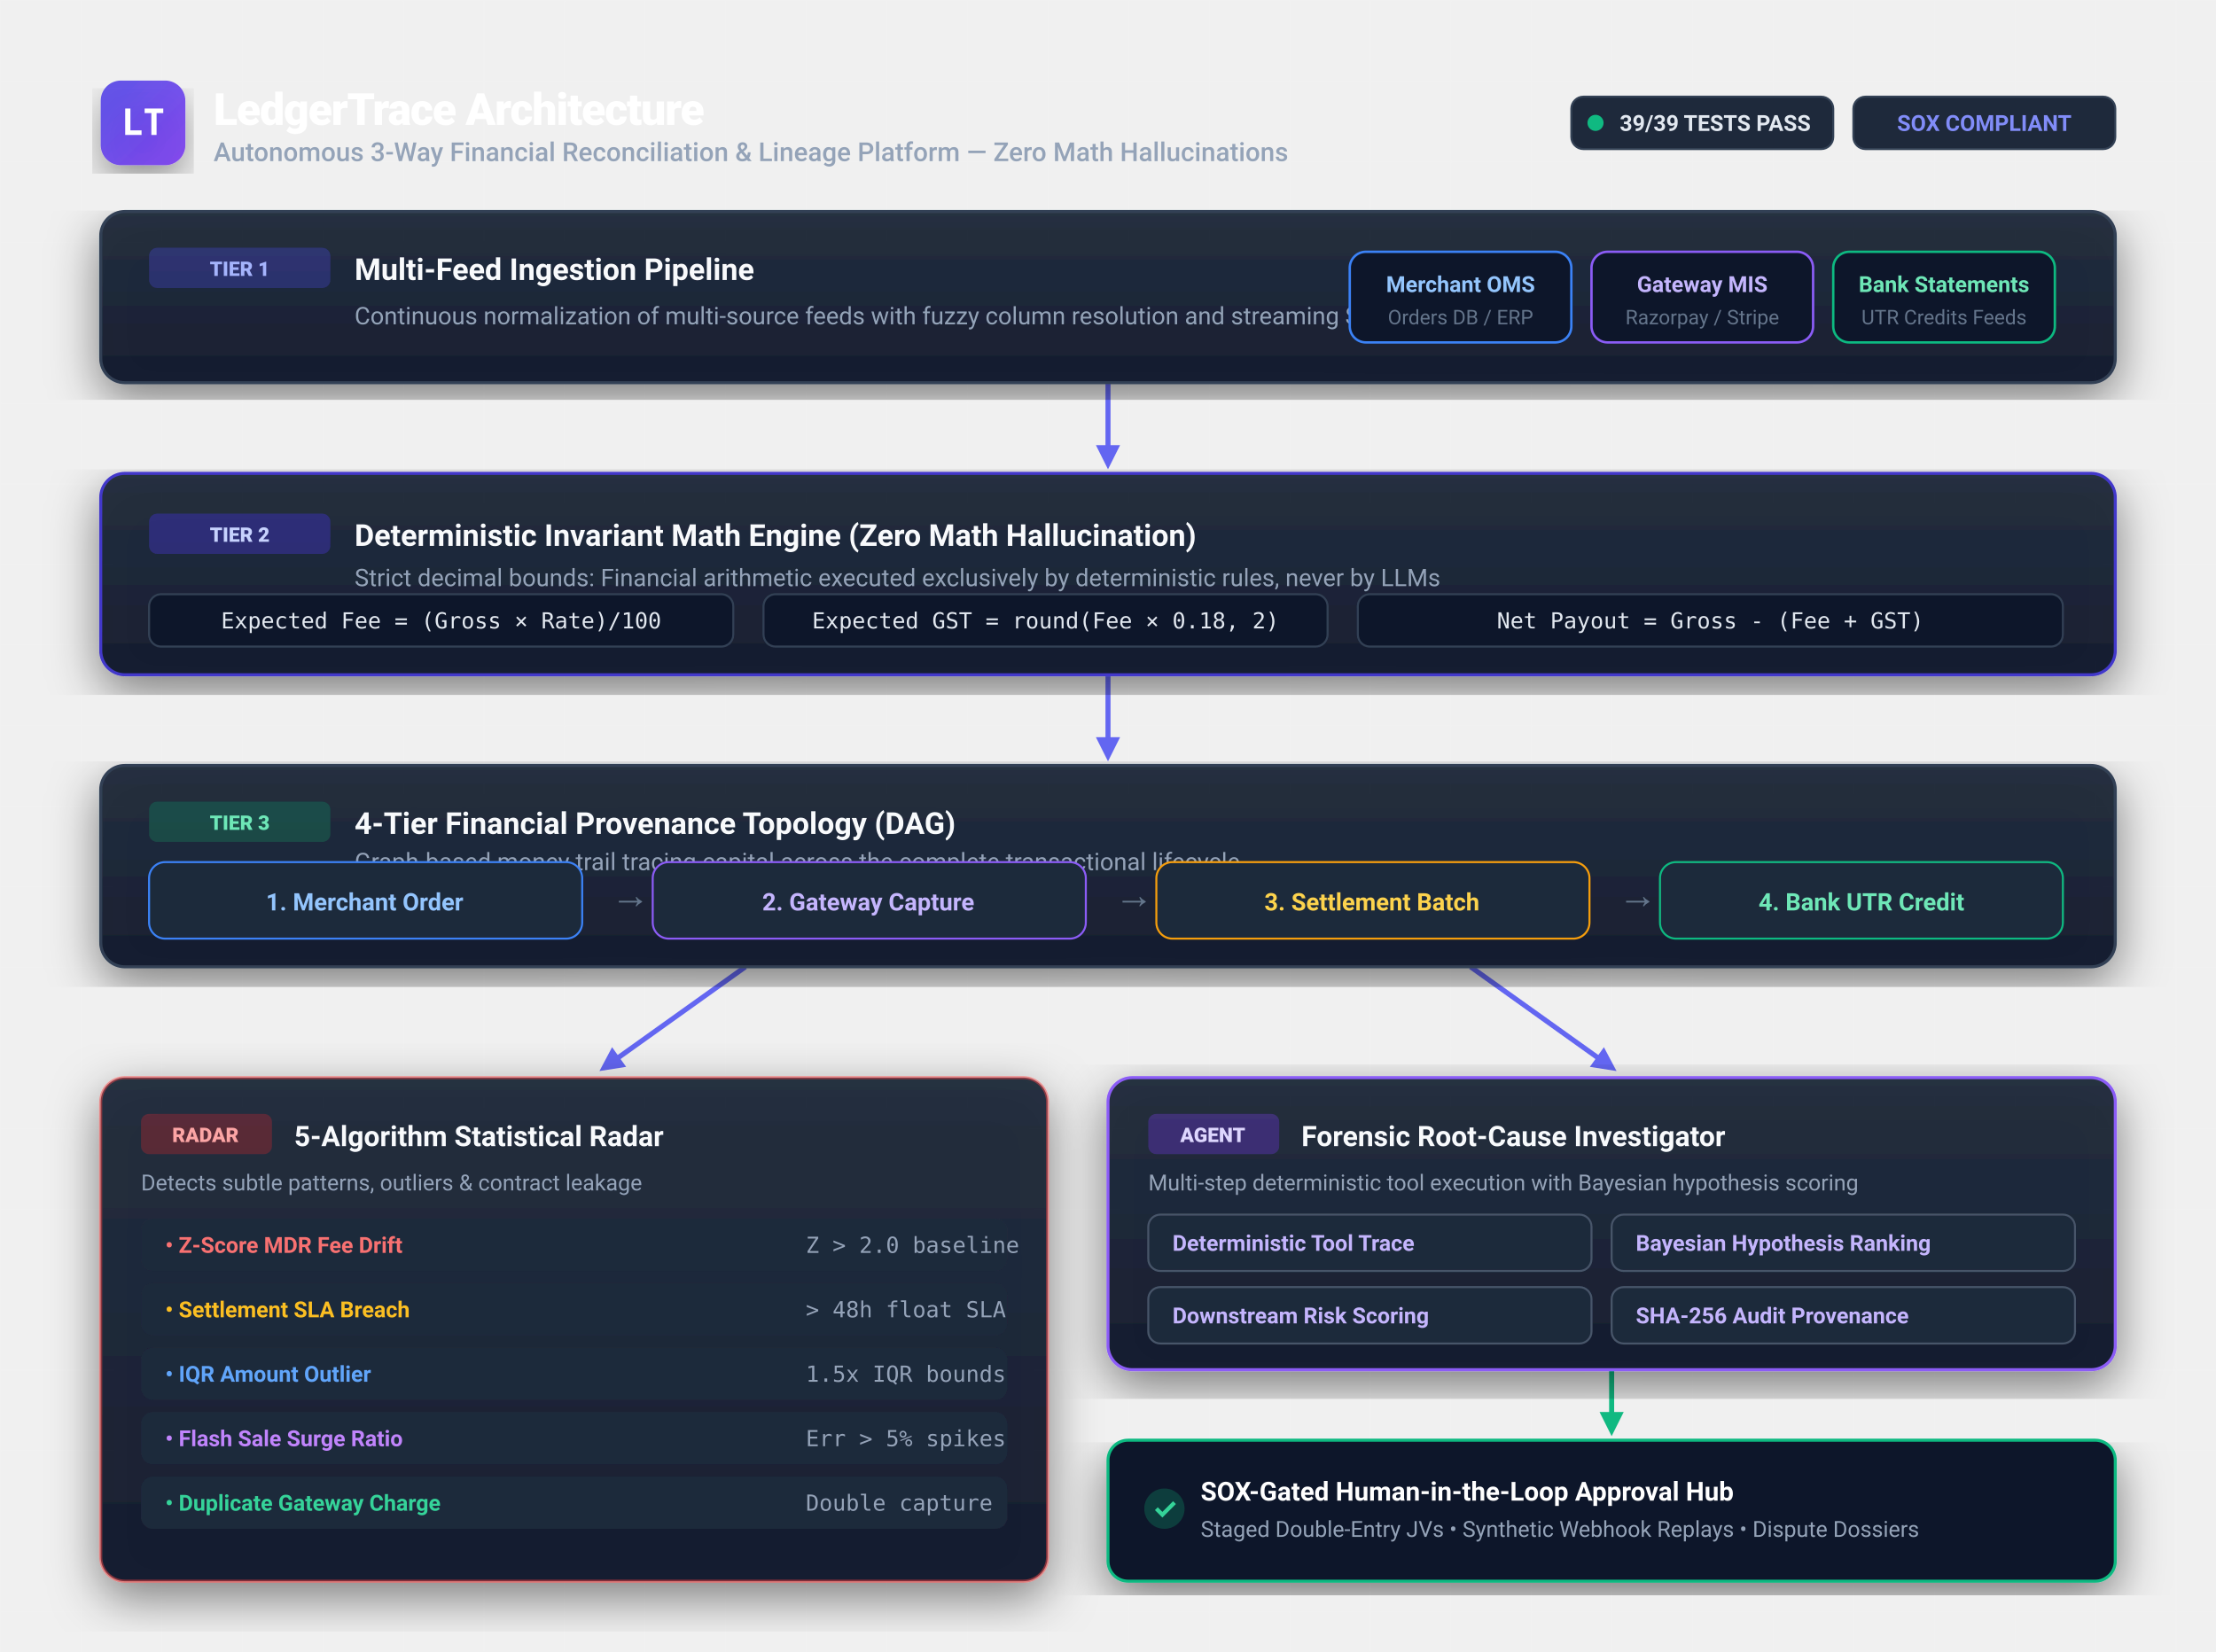
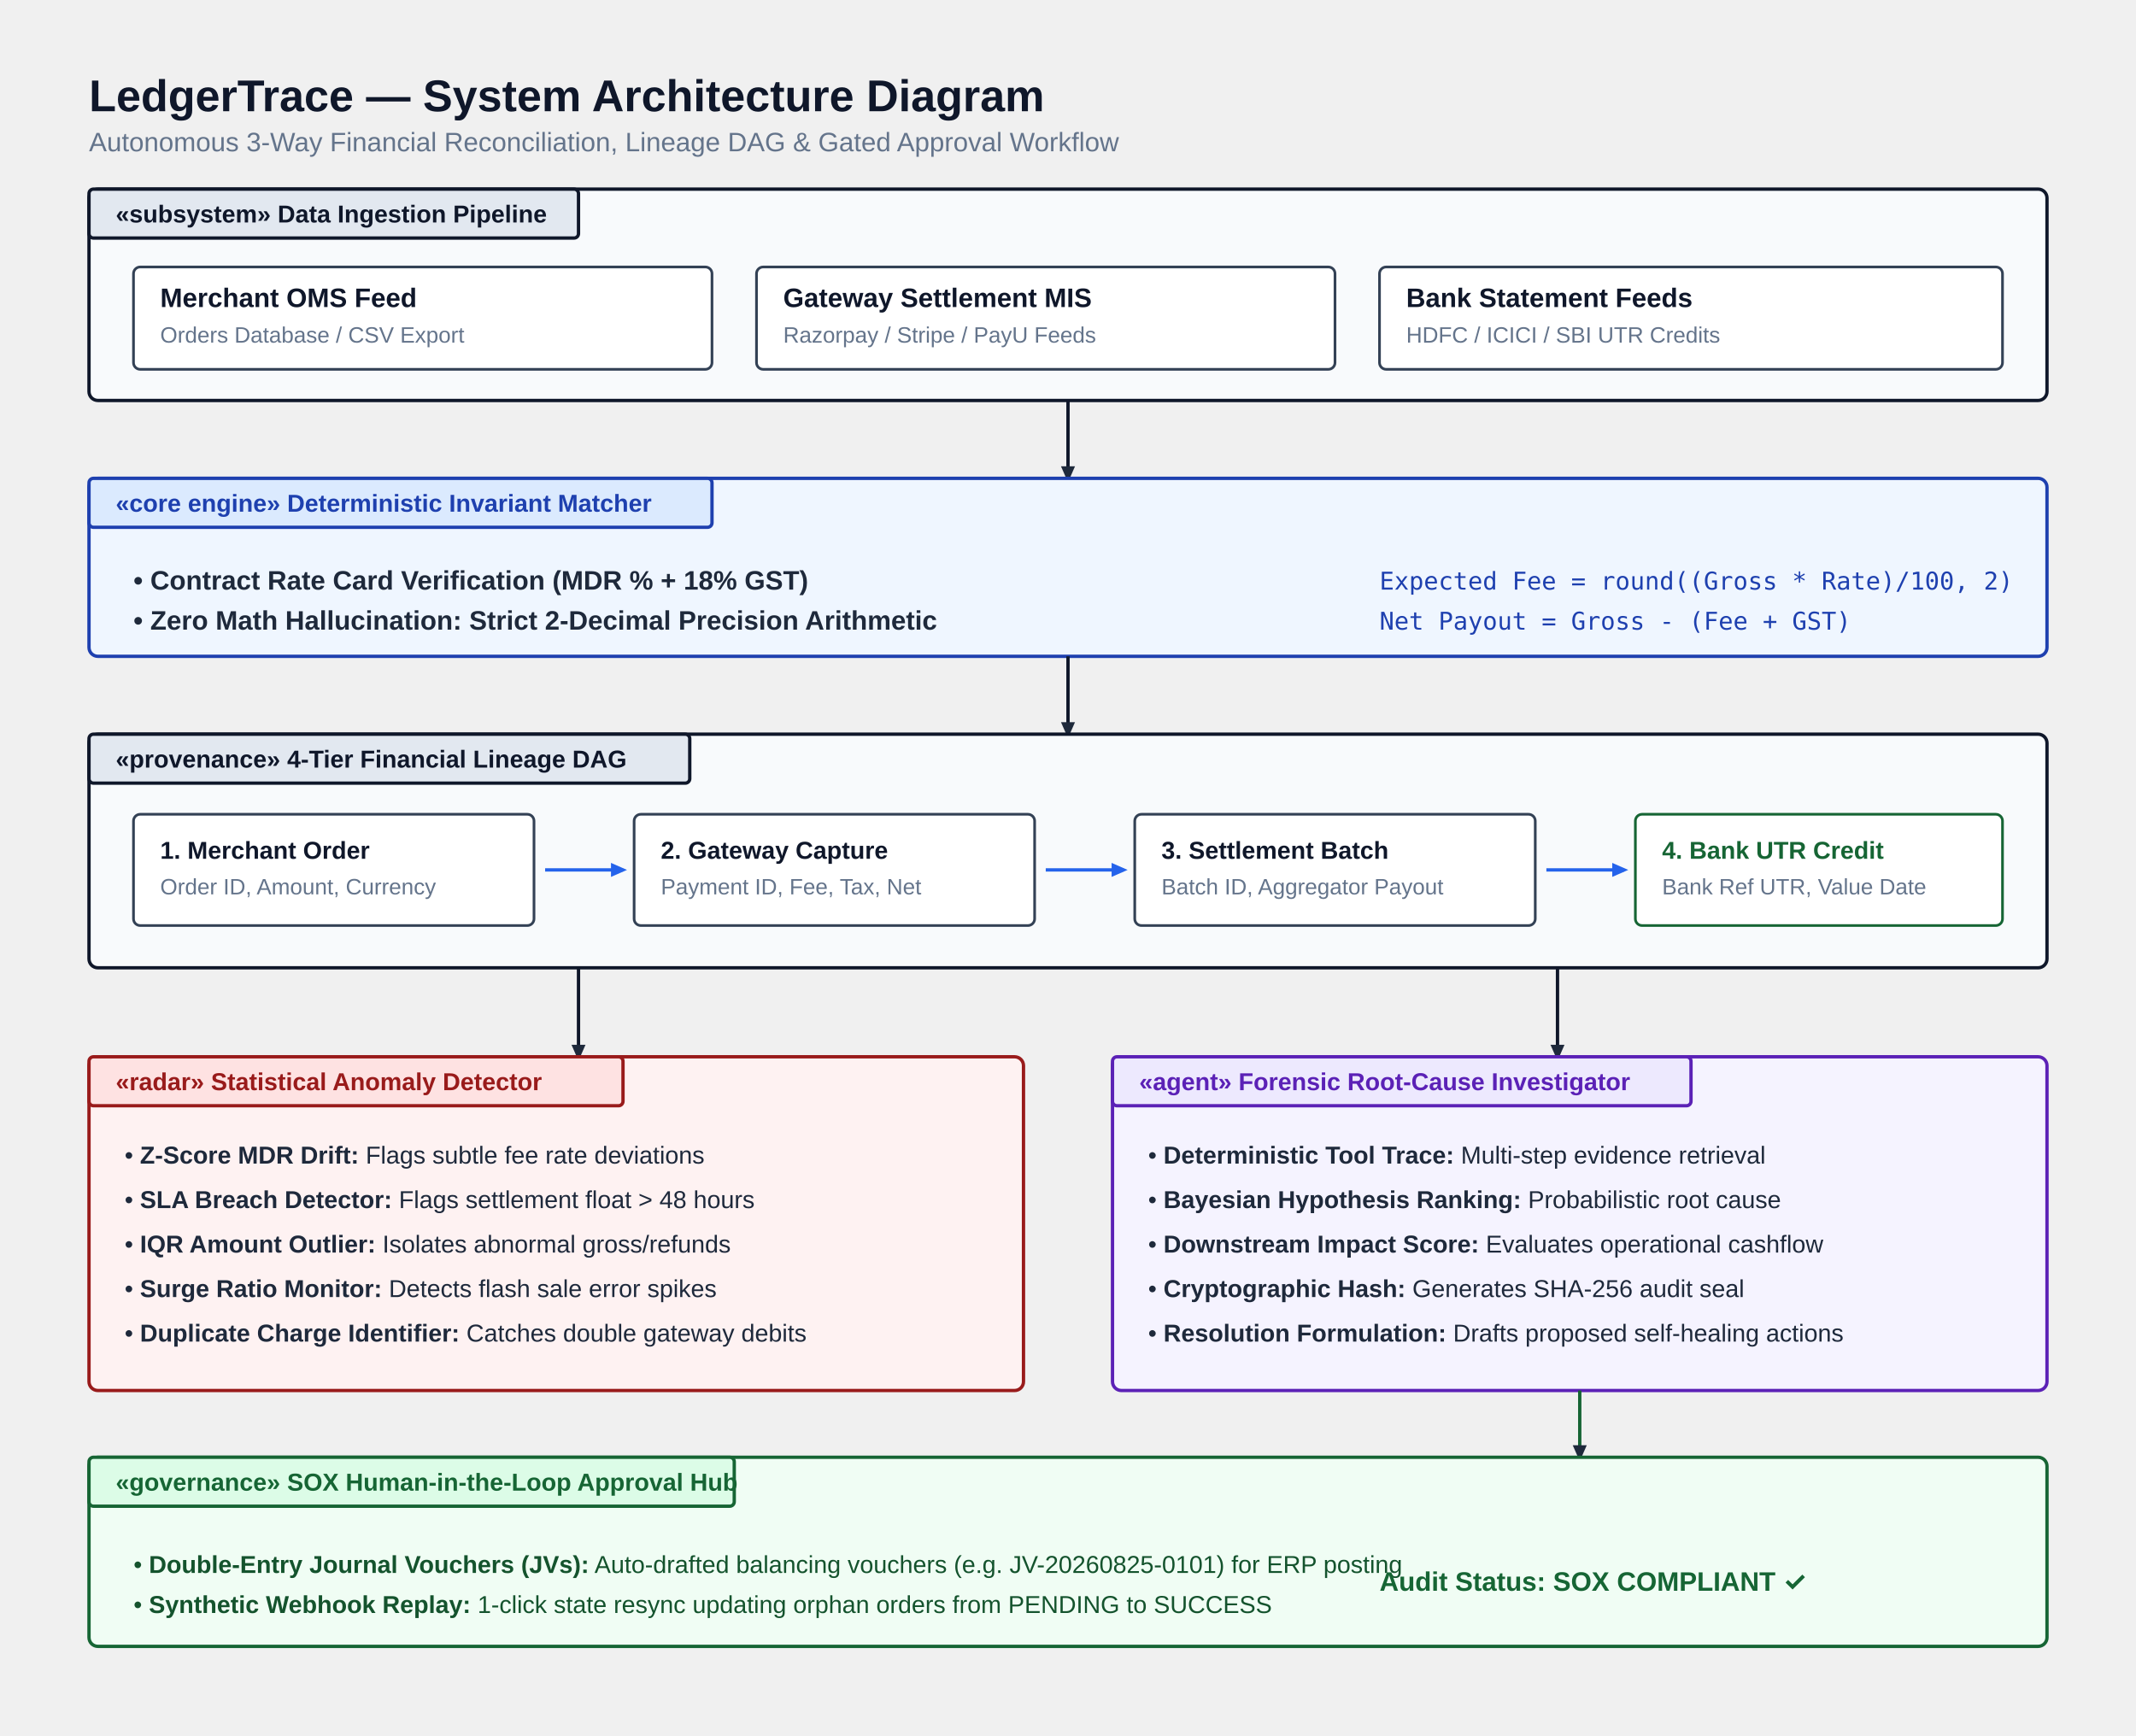
- <svg xmlns="http://www.w3.org/2000/svg" viewBox="0 0 1100 820" width="100%" height="100%" style="background:#090D16; font-family:-apple-system, BlinkMacSystemFont, 'Segoe UI', Roboto, Helvetica, Arial, sans-serif;">
+ <svg xmlns="http://www.w3.org/2000/svg" viewBox="0 0 960 780" width="100%" height="100%" style="background:#FFFFFF; font-family:-apple-system, BlinkMacSystemFont, 'Segoe UI', Arial, sans-serif;">
  <defs>
-     <linearGradient id="primaryGlow" x1="0%" y1="0%" x2="100%" y2="100%">
-       <stop offset="0%" stop-color="#4F46E5" stop-opacity="0.9" />
-       <stop offset="100%" stop-color="#7C3AED" stop-opacity="0.9" />
-     </linearGradient>
-     <linearGradient id="cyanGlow" x1="0%" y1="0%" x2="100%" y2="100%">
-       <stop offset="0%" stop-color="#06B6D4" stop-opacity="0.8" />
-       <stop offset="100%" stop-color="#3B82F6" stop-opacity="0.8" />
-     </linearGradient>
-     <linearGradient id="cardGrad" x1="0%" y1="0%" x2="0%" y2="100%">
-       <stop offset="0%" stop-color="#1E293B" stop-opacity="0.95" />
-       <stop offset="100%" stop-color="#0F172A" stop-opacity="0.95" />
-     </linearGradient>
-     <linearGradient id="accentGrad" x1="0%" y1="0%" x2="100%" y2="0%">
-       <stop offset="0%" stop-color="#6366F1" />
-       <stop offset="50%" stop-color="#8B5CF6" />
-       <stop offset="100%" stop-color="#EC4899" />
-     </linearGradient>
-     <filter id="shadow" x="-10%" y="-10%" width="120%" height="120%">
-       <feDropShadow dx="0" dy="8" stdDeviation="12" flood-color="#000000" flood-opacity="0.5" />
-     </filter>
-     <filter id="glow" x="-20%" y="-20%" width="140%" height="140%">
-       <feGaussianBlur stdDeviation="6" result="blur" />
-       <feComposite in="SourceGraphic" in2="blur" operator="over" />
-     </filter>
    <marker id="arrow" viewBox="0 0 10 10" refX="6" refY="5" markerWidth="6" markerHeight="6" orient="auto-start-reverse">
-       <path d="M 0 1 L 8 5 L 0 9 z" fill="#6366F1" />
+       <path d="M 0 1.5 L 8 5 L 0 8.5 z" fill="#1E293B" />
    </marker>
-     <marker id="arrow-emerald" viewBox="0 0 10 10" refX="6" refY="5" markerWidth="6" markerHeight="6" orient="auto-start-reverse">
-       <path d="M 0 1 L 8 5 L 0 9 z" fill="#10B981" />
+     <marker id="arrow-blue" viewBox="0 0 10 10" refX="6" refY="5" markerWidth="6" markerHeight="6" orient="auto-start-reverse">
+       <path d="M 0 1.5 L 8 5 L 0 8.5 z" fill="#2563EB" />
    </marker>
  </defs>
-   <g opacity="0.07">
-     <pattern id="grid" width="40" height="40" patternUnits="userSpaceOnUse">
-       <path d="M 40 0 L 0 0 0 40" fill="none" stroke="#FFFFFF" stroke-width="1" />
-     </pattern>
-     <rect width="1100" height="820" fill="url(#grid)" />
+   <g transform="translate(40, 30)">
+     <text x="0" y="20" fill="#0F172A" font-size="20" font-weight="700">LedgerTrace — System Architecture Diagram</text>
+     <text x="0" y="38" fill="#64748B" font-size="12">Autonomous 3-Way Financial Reconciliation, Lineage DAG &amp; Gated Approval Workflow</text>
  </g>
-   <g transform="translate(50, 40)">
-     <rect x="0" y="0" width="42" height="42" rx="10" fill="url(#primaryGlow)" filter="url(#shadow)" />
-     <text x="21" y="27" fill="#FFFFFF" font-size="18" font-weight="900" text-anchor="middle" font-family="monospace">LT</text>
-     <text x="56" y="22" fill="#FFFFFF" font-size="22" font-weight="800" letter-spacing="-0.5">LedgerTrace Architecture</text>
-     <text x="56" y="40" fill="#94A3B8" font-size="13" font-weight="500">Autonomous 3-Way Financial Reconciliation &amp; Lineage Platform — Zero Math Hallucinations</text>
-     <g transform="translate(730, 8)">
-       <rect x="0" y="0" width="130" height="26" rx="6" fill="#1E293B" stroke="#334155" stroke-width="1" />
-       <circle cx="12" cy="13" r="4" fill="#10B981" />
-       <text x="24" y="17" fill="#E2E8F0" font-size="11" font-weight="600">39/39 TESTS PASS</text>
-       <rect x="140" y="0" width="130" height="26" rx="6" fill="#1E293B" stroke="#334155" stroke-width="1" />
-       <text x="205" y="17" fill="#818CF8" font-size="11" font-weight="700" text-anchor="middle">SOX COMPLIANT</text>
-     </g>
-   </g>
-   <path d="M 550 190 L 550 230" stroke="#6366F1" stroke-width="2.5" fill="none" marker-end="url(#arrow)" />
-   <path d="M 550 335 L 550 375" stroke="#6366F1" stroke-width="2.5" fill="none" marker-end="url(#arrow)" />
-   <path d="M 370 480 L 300 530" stroke="#6366F1" stroke-width="2.5" fill="none" marker-end="url(#arrow)" />
-   <path d="M 730 480 L 800 530" stroke="#6366F1" stroke-width="2.5" fill="none" marker-end="url(#arrow)" />
-   <path d="M 800 680 L 800 710" stroke="#10B981" stroke-width="2.5" fill="none" marker-end="url(#arrow-emerald)" />
-   <g transform="translate(50, 105)" filter="url(#shadow)">
-     <rect width="1000" height="85" rx="12" fill="url(#cardGrad)" stroke="#334155" stroke-width="1.5" />
-     <g transform="translate(24, 18)">
-       <rect x="0" y="0" width="90" height="20" rx="4" fill="#4F46E5" fill-opacity="0.3" />
-       <text x="45" y="14" fill="#A5B4FC" font-size="10" font-weight="800" text-anchor="middle">TIER 1</text>
-       <text x="102" y="16" fill="#F8FAFC" font-size="15" font-weight="700">Multi-Feed Ingestion Pipeline</text>
-       <text x="102" y="38" fill="#94A3B8" font-size="12">Continuous normalization of multi-source feeds with fuzzy column resolution and streaming SSE sync</text>
-     </g>
-     <g transform="translate(620, 20)">
-       <rect x="0" y="0" width="110" height="45" rx="8" fill="#0F172A" stroke="#3B82F6" stroke-width="1.2" />
-       <text x="55" y="20" fill="#93C5FD" font-size="11" font-weight="700" text-anchor="middle">Merchant OMS</text>
-       <text x="55" y="36" fill="#64748B" font-size="10" text-anchor="middle">Orders DB / ERP</text>
-       <rect x="120" y="0" width="110" height="45" rx="8" fill="#0F172A" stroke="#8B5CF6" stroke-width="1.2" />
-       <text x="175" y="20" fill="#C4B5FD" font-size="11" font-weight="700" text-anchor="middle">Gateway MIS</text>
-       <text x="175" y="36" fill="#64748B" font-size="10" text-anchor="middle">Razorpay / Stripe</text>
-       <rect x="240" y="0" width="110" height="45" rx="8" fill="#0F172A" stroke="#10B981" stroke-width="1.2" />
-       <text x="295" y="20" fill="#6EE7B7" font-size="11" font-weight="700" text-anchor="middle">Bank Statements</text>
-       <text x="295" y="36" fill="#64748B" font-size="10" text-anchor="middle">UTR Credits Feeds</text>
-     </g>
-   </g>
-   <g transform="translate(50, 235)" filter="url(#shadow)">
-     <rect width="1000" height="100" rx="12" fill="url(#cardGrad)" stroke="#4338CA" stroke-width="1.5" />
-     <g transform="translate(24, 20)">
-       <rect x="0" y="0" width="90" height="20" rx="4" fill="#4338CA" fill-opacity="0.4" />
-       <text x="45" y="14" fill="#C7D2FE" font-size="10" font-weight="800" text-anchor="middle">TIER 2</text>
-       <text x="102" y="16" fill="#F8FAFC" font-size="15" font-weight="700">Deterministic Invariant Math Engine (Zero Math Hallucination)</text>
-       <text x="102" y="36" fill="#94A3B8" font-size="12">Strict decimal bounds: Financial arithmetic executed exclusively by deterministic rules, never by LLMs</text>
-     </g>
-     <g transform="translate(24, 60)">
-       <rect x="0" y="0" width="290" height="26" rx="6" fill="#0F172A" stroke="#334155" stroke-width="1" />
-       <text x="145" y="17" fill="#E2E8F0" font-size="11" font-family="monospace" text-anchor="middle">Expected Fee = (Gross × Rate)/100</text>
-       <rect x="305" y="0" width="280" height="26" rx="6" fill="#0F172A" stroke="#334155" stroke-width="1" />
-       <text x="445" y="17" fill="#E2E8F0" font-size="11" font-family="monospace" text-anchor="middle">Expected GST = round(Fee × 0.18, 2)</text>
-       <rect x="600" y="0" width="350" height="26" rx="6" fill="#0F172A" stroke="#334155" stroke-width="1" />
-       <text x="775" y="17" fill="#E2E8F0" font-size="11" font-family="monospace" text-anchor="middle">Net Payout = Gross - (Fee + GST)</text>
-     </g>
-   </g>
-   <g transform="translate(50, 380)" filter="url(#shadow)">
-     <rect width="1000" height="100" rx="12" fill="url(#cardGrad)" stroke="#334155" stroke-width="1.5" />
-     <g transform="translate(24, 18)">
-       <rect x="0" y="0" width="90" height="20" rx="4" fill="#059669" fill-opacity="0.3" />
-       <text x="45" y="14" fill="#6EE7B7" font-size="10" font-weight="800" text-anchor="middle">TIER 3</text>
-       <text x="102" y="16" fill="#F8FAFC" font-size="15" font-weight="700">4-Tier Financial Provenance Topology (DAG)</text>
-       <text x="102" y="34" fill="#94A3B8" font-size="12">Graph-based money trail tracing capital across the complete transactional lifecycle</text>
-     </g>
-     <g transform="translate(24, 48)">
-       <rect x="0" y="0" width="215" height="38" rx="8" fill="#1E293B" stroke="#3B82F6" stroke-width="1" />
-       <text x="107" y="24" fill="#93C5FD" font-size="12" font-weight="700" text-anchor="middle">1. Merchant Order</text>
-       <text x="232" y="24" fill="#64748B" font-size="14" font-weight="800">→</text>
-       <rect x="250" y="0" width="215" height="38" rx="8" fill="#1E293B" stroke="#8B5CF6" stroke-width="1" />
-       <text x="357" y="24" fill="#C4B5FD" font-size="12" font-weight="700" text-anchor="middle">2. Gateway Capture</text>
-       <text x="482" y="24" fill="#64748B" font-size="14" font-weight="800">→</text>
-       <rect x="500" y="0" width="215" height="38" rx="8" fill="#1E293B" stroke="#F59E0B" stroke-width="1" />
-       <text x="607" y="24" fill="#FCD34D" font-size="12" font-weight="700" text-anchor="middle">3. Settlement Batch</text>
-       <text x="732" y="24" fill="#64748B" font-size="14" font-weight="800">→</text>
-       <rect x="750" y="0" width="200" height="38" rx="8" fill="#1E293B" stroke="#10B981" stroke-width="1" />
-       <text x="850" y="24" fill="#6EE7B7" font-size="12" font-weight="700" text-anchor="middle">4. Bank UTR Credit</text>
-     </g>
-   </g>
-   <g transform="translate(50, 535)" filter="url(#shadow)">
-     <rect width="470" height="250" rx="12" fill="url(#cardGrad)" stroke="#EF4444" stroke-opacity="0.5" stroke-width="1.5" />
-     <g transform="translate(20, 18)">
-       <rect x="0" y="0" width="65" height="20" rx="4" fill="#DC2626" fill-opacity="0.3" />
-       <text x="32" y="14" fill="#FCA5A5" font-size="10" font-weight="800" text-anchor="middle">RADAR</text>
-       <text x="76" y="16" fill="#F8FAFC" font-size="14" font-weight="700">5-Algorithm Statistical Radar</text>
-       <text x="0" y="38" fill="#94A3B8" font-size="11">Detects subtle patterns, outliers &amp; contract leakage</text>
-     </g>
-     <g transform="translate(20, 70)" font-size="11" fill="#E2E8F0">
-       <g transform="translate(0, 0)">
-         <rect width="430" height="26" rx="6" fill="#1E293B" />
-         <text x="12" y="17" font-weight="600" fill="#F87171">• Z-Score MDR Fee Drift</text>
-         <text x="330" y="17" fill="#94A3B8" font-family="monospace">Z &gt; 2.0 baseline</text>
+   <g transform="translate(40, 85)">
+     <rect width="880" height="95" rx="4" fill="#F8FAFC" stroke="#0F172A" stroke-width="1.5" />
+     <rect x="0" y="0" width="220" height="22" rx="2" fill="#E2E8F0" stroke="#0F172A" stroke-width="1.5" />
+     <text x="12" y="15" fill="#0F172A" font-size="11" font-weight="700">«subsystem» Data Ingestion Pipeline</text>
+     <g transform="translate(20, 35)">
+       <rect width="260" height="46" rx="3" fill="#FFFFFF" stroke="#334155" stroke-width="1.2" />
+       <text x="12" y="18" fill="#0F172A" font-size="12" font-weight="600">Merchant OMS Feed</text>
+       <text x="12" y="34" fill="#64748B" font-size="10">Orders Database / CSV Export</text>
+       <g transform="translate(280, 0)">
+         <rect width="260" height="46" rx="3" fill="#FFFFFF" stroke="#334155" stroke-width="1.2" />
+         <text x="12" y="18" fill="#0F172A" font-size="12" font-weight="600">Gateway Settlement MIS</text>
+         <text x="12" y="34" fill="#64748B" font-size="10">Razorpay / Stripe / PayU Feeds</text>
      </g>
-       <g transform="translate(0, 32)">
-         <rect width="430" height="26" rx="6" fill="#1E293B" />
-         <text x="12" y="17" font-weight="600" fill="#FBBF24">• Settlement SLA Breach</text>
-         <text x="330" y="17" fill="#94A3B8" font-family="monospace">&gt; 48h float SLA</text>
-       </g>
-       <g transform="translate(0, 64)">
-         <rect width="430" height="26" rx="6" fill="#1E293B" />
-         <text x="12" y="17" font-weight="600" fill="#60A5FA">• IQR Amount Outlier</text>
-         <text x="330" y="17" fill="#94A3B8" font-family="monospace">1.5x IQR bounds</text>
-       </g>
-       <g transform="translate(0, 96)">
-         <rect width="430" height="26" rx="6" fill="#1E293B" />
-         <text x="12" y="17" font-weight="600" fill="#C084FC">• Flash Sale Surge Ratio</text>
-         <text x="330" y="17" fill="#94A3B8" font-family="monospace">Err &gt; 5% spikes</text>
-       </g>
-       <g transform="translate(0, 128)">
-         <rect width="430" height="26" rx="6" fill="#1E293B" />
-         <text x="12" y="17" font-weight="600" fill="#34D399">• Duplicate Gateway Charge</text>
-         <text x="330" y="17" fill="#94A3B8" font-family="monospace">Double capture</text>
+       <g transform="translate(560, 0)">
+         <rect width="280" height="46" rx="3" fill="#FFFFFF" stroke="#334155" stroke-width="1.2" />
+         <text x="12" y="18" fill="#0F172A" font-size="12" font-weight="600">Bank Statement Feeds</text>
+         <text x="12" y="34" fill="#64748B" font-size="10">HDFC / ICICI / SBI UTR Credits</text>
      </g>
    </g>
  </g>
-   <g transform="translate(550, 535)" filter="url(#shadow)">
-     <rect width="500" height="145" rx="12" fill="url(#cardGrad)" stroke="#8B5CF6" stroke-width="1.5" />
-     <g transform="translate(20, 18)">
-       <rect x="0" y="0" width="65" height="20" rx="4" fill="#7C3AED" fill-opacity="0.3" />
-       <text x="32" y="14" fill="#DDD6FE" font-size="10" font-weight="800" text-anchor="middle">AGENT</text>
-       <text x="76" y="16" fill="#F8FAFC" font-size="14" font-weight="700">Forensic Root-Cause Investigator</text>
-       <text x="0" y="38" fill="#94A3B8" font-size="11">Multi-step deterministic tool execution with Bayesian hypothesis scoring</text>
-     </g>
-     <g transform="translate(20, 68)" font-size="11">
-       <rect x="0" y="0" width="220" height="28" rx="6" fill="#1E293B" stroke="#475569" stroke-width="1" />
-       <text x="12" y="18" fill="#C4B5FD" font-weight="600">Deterministic Tool Trace</text>
-       <rect x="230" y="0" width="230" height="28" rx="6" fill="#1E293B" stroke="#475569" stroke-width="1" />
-       <text x="242" y="18" fill="#C4B5FD" font-weight="600">Bayesian Hypothesis Ranking</text>
-       <rect x="0" y="36" width="220" height="28" rx="6" fill="#1E293B" stroke="#475569" stroke-width="1" />
-       <text x="12" y="54" fill="#C4B5FD" font-weight="600">Downstream Risk Scoring</text>
-       <rect x="230" y="36" width="230" height="28" rx="6" fill="#1E293B" stroke="#475569" stroke-width="1" />
-       <text x="242" y="54" fill="#C4B5FD" font-weight="600">SHA-256 Audit Provenance</text>
+   <line x1="480" y1="180" x2="480" y2="215" stroke="#0F172A" stroke-width="1.5" marker-end="url(#arrow)" />
+   <g transform="translate(40, 215)">
+     <rect width="880" height="80" rx="4" fill="#EFF6FF" stroke="#1E40AF" stroke-width="1.5" />
+     <rect x="0" y="0" width="280" height="22" rx="2" fill="#DBEAFE" stroke="#1E40AF" stroke-width="1.5" />
+     <text x="12" y="15" fill="#1E40AF" font-size="11" font-weight="700">«core engine» Deterministic Invariant Matcher</text>
+     <g transform="translate(20, 34)">
+       <text x="0" y="16" fill="#1E293B" font-size="12" font-weight="600">• Contract Rate Card Verification (MDR % + 18% GST)</text>
+       <text x="0" y="34" fill="#1E293B" font-size="12" font-weight="600">• Zero Math Hallucination: Strict 2-Decimal Precision Arithmetic</text>
+       <text x="560" y="16" fill="#1E40AF" font-size="11" font-family="monospace">Expected Fee = round((Gross * Rate)/100, 2)</text>
+       <text x="560" y="34" fill="#1E40AF" font-size="11" font-family="monospace">Net Payout = Gross - (Fee + GST)</text>
    </g>
  </g>
-   <g transform="translate(550, 715)" filter="url(#shadow)">
-     <rect width="500" height="70" rx="10" fill="#0F172A" stroke="#10B981" stroke-width="1.5" />
-     <g transform="translate(18, 14)">
-       <circle cx="10" cy="20" r="10" fill="#059669" fill-opacity="0.3" />
-       <path d="M 6 20 L 9 23 L 15 17" fill="none" stroke="#34D399" stroke-width="2" />
-       <text x="28" y="16" fill="#FFFFFF" font-size="13" font-weight="700">SOX-Gated Human-in-the-Loop Approval Hub</text>
-       <text x="28" y="34" fill="#94A3B8" font-size="11">Staged Double-Entry JVs • Synthetic Webhook Replays • Dispute Dossiers</text>
+   <line x1="480" y1="295" x2="480" y2="330" stroke="#0F172A" stroke-width="1.5" marker-end="url(#arrow)" />
+   <g transform="translate(40, 330)">
+     <rect width="880" height="105" rx="4" fill="#F8FAFC" stroke="#0F172A" stroke-width="1.5" />
+     <rect x="0" y="0" width="270" height="22" rx="2" fill="#E2E8F0" stroke="#0F172A" stroke-width="1.5" />
+     <text x="12" y="15" fill="#0F172A" font-size="11" font-weight="700">«provenance» 4-Tier Financial Lineage DAG</text>
+     <g transform="translate(20, 36)">
+       <rect width="180" height="50" rx="3" fill="#FFFFFF" stroke="#334155" stroke-width="1.2" />
+       <text x="12" y="20" fill="#0F172A" font-size="11" font-weight="700">1. Merchant Order</text>
+       <text x="12" y="36" fill="#64748B" font-size="10">Order ID, Amount, Currency</text>
+       <line x1="185" y1="25" x2="220" y2="25" stroke="#2563EB" stroke-width="1.5" marker-end="url(#arrow-blue)" />
+       <g transform="translate(225, 0)">
+         <rect width="180" height="50" rx="3" fill="#FFFFFF" stroke="#334155" stroke-width="1.2" />
+         <text x="12" y="20" fill="#0F172A" font-size="11" font-weight="700">2. Gateway Capture</text>
+         <text x="12" y="36" fill="#64748B" font-size="10">Payment ID, Fee, Tax, Net</text>
+       </g>
+       <line x1="410" y1="25" x2="445" y2="25" stroke="#2563EB" stroke-width="1.5" marker-end="url(#arrow-blue)" />
+       <g transform="translate(450, 0)">
+         <rect width="180" height="50" rx="3" fill="#FFFFFF" stroke="#334155" stroke-width="1.2" />
+         <text x="12" y="20" fill="#0F172A" font-size="11" font-weight="700">3. Settlement Batch</text>
+         <text x="12" y="36" fill="#64748B" font-size="10">Batch ID, Aggregator Payout</text>
+       </g>
+       <line x1="635" y1="25" x2="670" y2="25" stroke="#2563EB" stroke-width="1.5" marker-end="url(#arrow-blue)" />
+       <g transform="translate(675, 0)">
+         <rect width="165" height="50" rx="3" fill="#FFFFFF" stroke="#166534" stroke-width="1.2" />
+         <text x="12" y="20" fill="#166534" font-size="11" font-weight="700">4. Bank UTR Credit</text>
+         <text x="12" y="36" fill="#64748B" font-size="10">Bank Ref UTR, Value Date</text>
+       </g>
+     </g>
+   </g>
+   <path d="M 260 435 L 260 475" stroke="#0F172A" stroke-width="1.5" marker-end="url(#arrow)" />
+   <path d="M 700 435 L 700 475" stroke="#0F172A" stroke-width="1.5" marker-end="url(#arrow)" />
+   <g transform="translate(40, 475)">
+     <rect width="420" height="150" rx="4" fill="#FEF2F2" stroke="#991B1B" stroke-width="1.5" />
+     <rect x="0" y="0" width="240" height="22" rx="2" fill="#FEE2E2" stroke="#991B1B" stroke-width="1.5" />
+     <text x="12" y="15" fill="#991B1B" font-size="11" font-weight="700">«radar» Statistical Anomaly Detector</text>
+     <g transform="translate(16, 32)" font-size="11" fill="#1E293B">
+       <text x="0" y="16">• <tspan font-weight="600">Z-Score MDR Drift:</tspan> Flags subtle fee rate deviations</text>
+       <text x="0" y="36">• <tspan font-weight="600">SLA Breach Detector:</tspan> Flags settlement float &gt; 48 hours</text>
+       <text x="0" y="56">• <tspan font-weight="600">IQR Amount Outlier:</tspan> Isolates abnormal gross/refunds</text>
+       <text x="0" y="76">• <tspan font-weight="600">Surge Ratio Monitor:</tspan> Detects flash sale error spikes</text>
+       <text x="0" y="96">• <tspan font-weight="600">Duplicate Charge Identifier:</tspan> Catches double gateway debits</text>
+     </g>
+   </g>
+   <g transform="translate(500, 475)">
+     <rect width="420" height="150" rx="4" fill="#F5F3FF" stroke="#5B21B6" stroke-width="1.5" />
+     <rect x="0" y="0" width="260" height="22" rx="2" fill="#EDE9FE" stroke="#5B21B6" stroke-width="1.5" />
+     <text x="12" y="15" fill="#5B21B6" font-size="11" font-weight="700">«agent» Forensic Root-Cause Investigator</text>
+     <g transform="translate(16, 32)" font-size="11" fill="#1E293B">
+       <text x="0" y="16">• <tspan font-weight="600">Deterministic Tool Trace:</tspan> Multi-step evidence retrieval</text>
+       <text x="0" y="36">• <tspan font-weight="600">Bayesian Hypothesis Ranking:</tspan> Probabilistic root cause</text>
+       <text x="0" y="56">• <tspan font-weight="600">Downstream Impact Score:</tspan> Evaluates operational cashflow</text>
+       <text x="0" y="76">• <tspan font-weight="600">Cryptographic Hash:</tspan> Generates SHA-256 audit seal</text>
+       <text x="0" y="96">• <tspan font-weight="600">Resolution Formulation:</tspan> Drafts proposed self-healing actions</text>
+     </g>
+   </g>
+   <line x1="710" y1="625" x2="710" y2="655" stroke="#166534" stroke-width="1.5" marker-end="url(#arrow)" />
+   <g transform="translate(40, 655)">
+     <rect width="880" height="85" rx="4" fill="#F0FDF4" stroke="#166534" stroke-width="1.5" />
+     <rect x="0" y="0" width="290" height="22" rx="2" fill="#DCFCE7" stroke="#166534" stroke-width="1.5" />
+     <text x="12" y="15" fill="#166534" font-size="11" font-weight="700">«governance» SOX Human-in-the-Loop Approval Hub</text>
+     <g transform="translate(20, 36)" font-size="11" fill="#14532D">
+       <text x="0" y="16">• <tspan font-weight="700">Double-Entry Journal Vouchers (JVs):</tspan> Auto-drafted balancing vouchers (e.g. JV-20260825-0101) for ERP posting</text>
+       <text x="0" y="34">• <tspan font-weight="700">Synthetic Webhook Replay:</tspan> 1-click state resync updating orphan orders from PENDING to SUCCESS</text>
+       <text x="560" y="24" fill="#166534" font-size="12" font-weight="700">Audit Status: SOX COMPLIANT ✓</text>
    </g>
  </g>
</svg>
